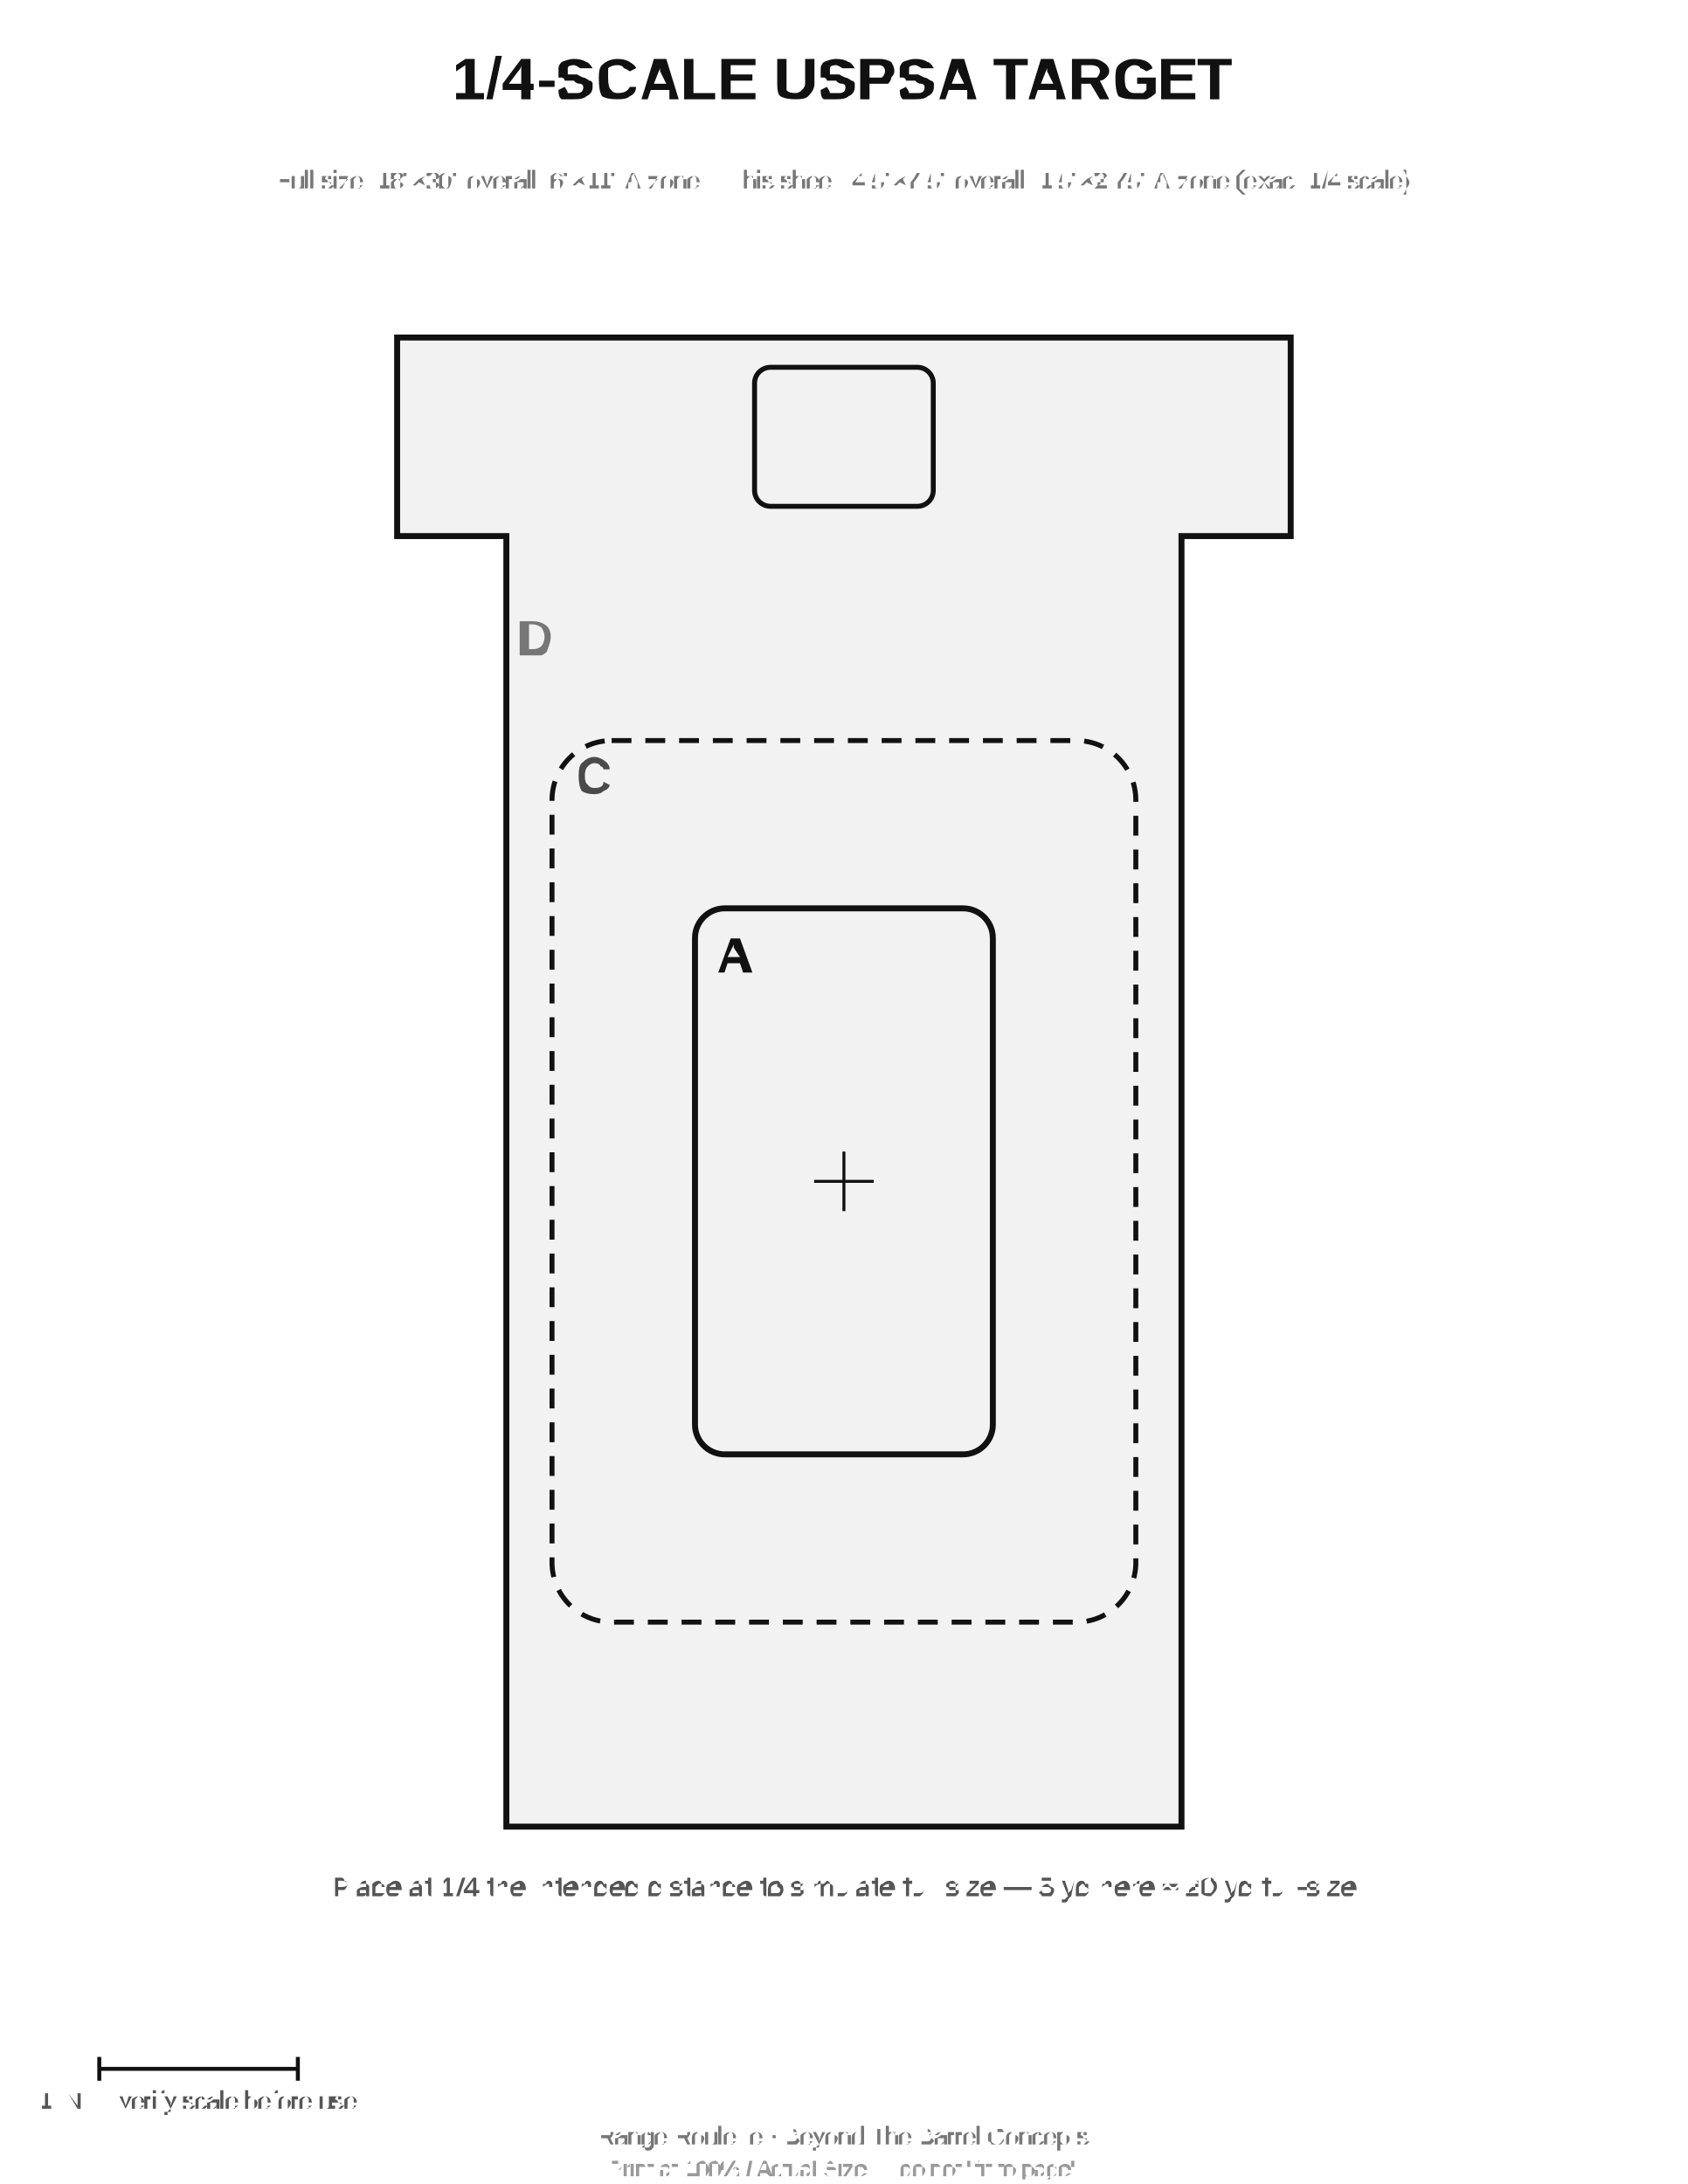
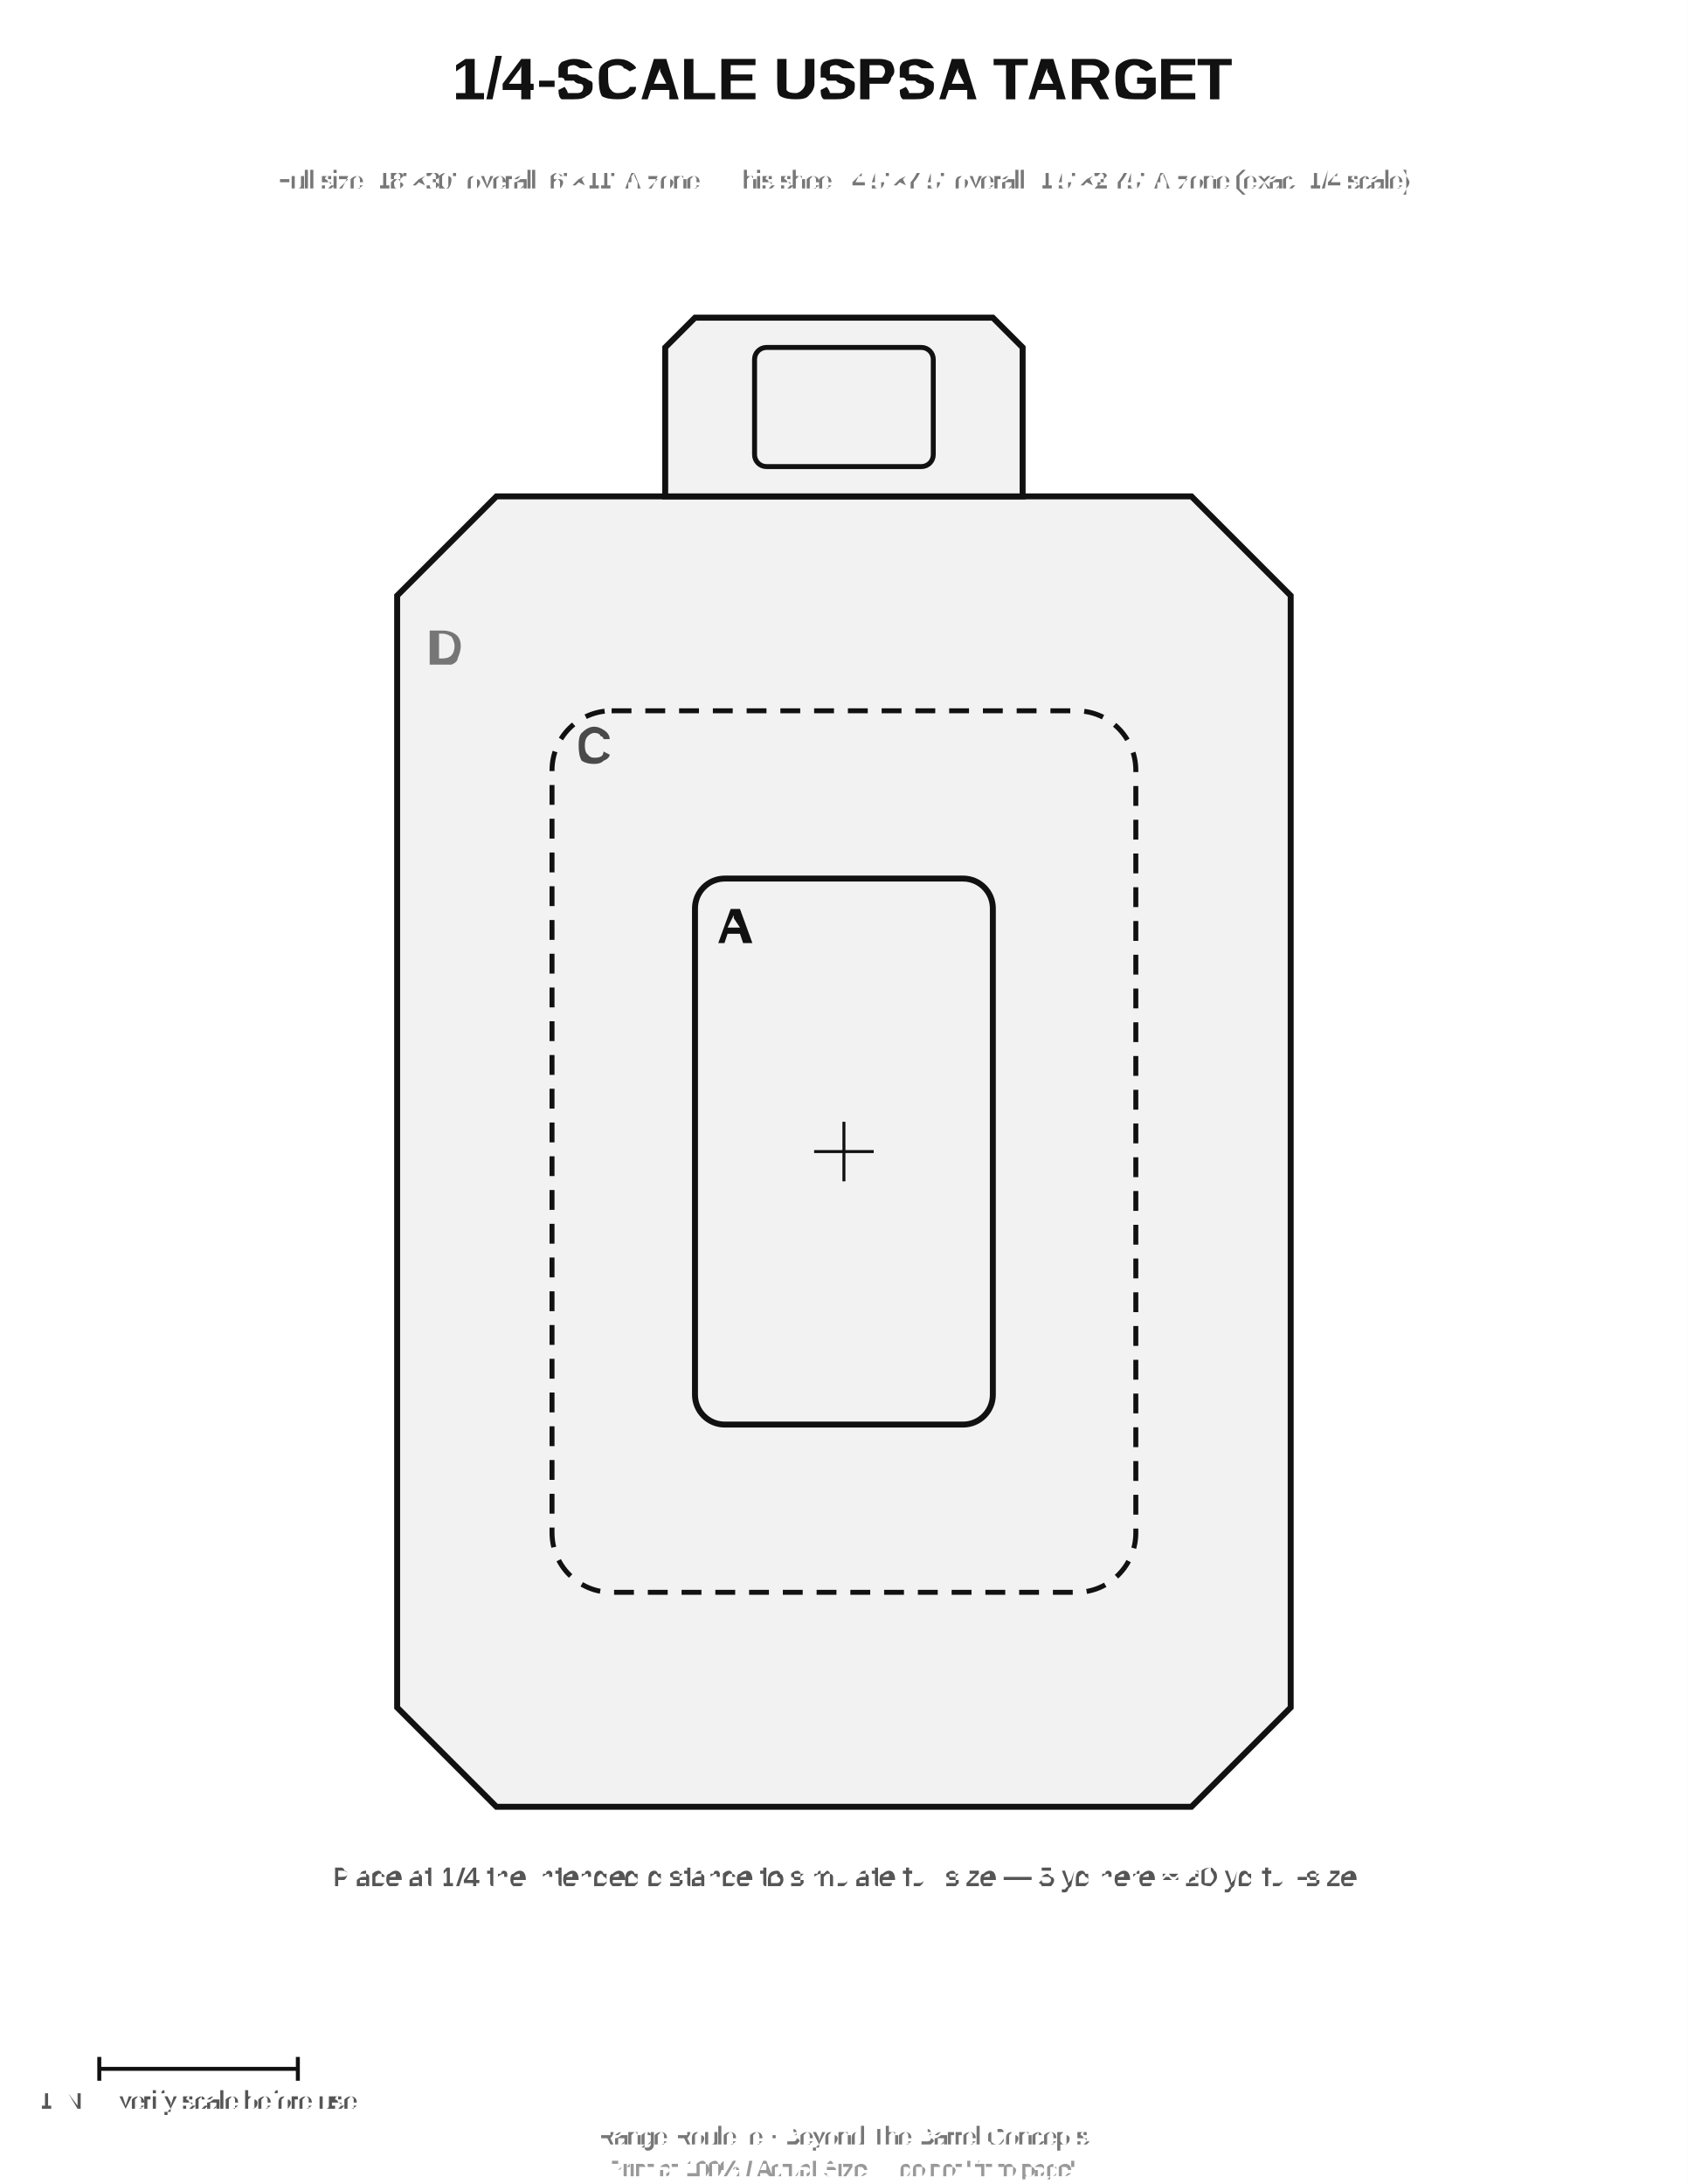
<svg xmlns="http://www.w3.org/2000/svg" viewBox="0 0 8.5 11" width="8.5in" height="11in">
  <rect x="0" y="0" width="8.5" height="11" fill="#ffffff" />
  <text x="4.25" y="0.5" text-anchor="middle" font-family="Arial, Helvetica, sans-serif" font-size="0.3" font-weight="700" fill="#111111">1/4-SCALE USPSA TARGET</text>
  <text x="4.25" y="0.95" text-anchor="middle" font-family="Arial, Helvetica, sans-serif" font-size="0.12" fill="#777777">Full size: 18"×30" overall, 6"×11" A-zone — this sheet: 4.5"×7.5" overall, 1.5"×2.75" A-zone (exact 1/4 scale)</text>
-   <path d="M 2.0 1.7 L 6.5 1.7 L 6.5 2.7 L 5.95 2.7 L 5.95 9.2 L 2.55 9.2 L 2.55 2.7 L 2.0 2.7 Z" fill="#f2f2f2" stroke="#111111" stroke-width="0.03" />
-   <rect x="3.8" y="1.85" width="0.9" height="0.7" rx="0.08" fill="none" stroke="#111111" stroke-width="0.025" />
-   <rect x="2.78" y="3.73" width="2.94" height="4.44" rx="0.3" fill="none" stroke="#111111" stroke-width="0.025" stroke-dasharray="0.1 0.07" />
-   <rect x="3.5" y="4.575" width="1.5" height="2.75" rx="0.15" fill="none" stroke="#111111" stroke-width="0.03" />
-   <line x1="4.1" y1="5.95" x2="4.4" y2="5.95" stroke="#111111" stroke-width="0.015" />
-   <line x1="4.25" y1="5.8" x2="4.25" y2="6.1" stroke="#111111" stroke-width="0.015" />
-   <text x="2.6" y="3.3" font-family="Arial, Helvetica, sans-serif" font-size="0.26" font-weight="700" fill="#111111" opacity="0.55">D</text>
-   <text x="2.9" y="4.0" font-family="Arial, Helvetica, sans-serif" font-size="0.26" font-weight="700" fill="#111111" opacity="0.75">C</text>
-   <text x="3.6" y="4.9" font-family="Arial, Helvetica, sans-serif" font-size="0.26" font-weight="700" fill="#111111">A</text>
-   <text x="4.25" y="9.55" text-anchor="middle" font-family="Arial, Helvetica, sans-serif" font-size="0.14" fill="#555555">Place at 1/4 the intended distance to simulate full size — 5 yd here ≈ 20 yd full-size</text>
+   <path d="M 2.5 2.5 L 6.0 2.5 L 6.5 3.0 L 6.5 8.6 L 6.0 9.1 L 2.5 9.1 L 2.0 8.6 L 2.0 3.0 Z" fill="#f2f2f2" stroke="#111111" stroke-width="0.03" />
+   <path d="M 3.35 2.5 L 3.35 1.75 L 3.5 1.6 L 5.0 1.6 L 5.15 1.75 L 5.15 2.5 Z" fill="#f2f2f2" stroke="#111111" stroke-width="0.03" />
+   <rect x="3.8" y="1.75" width="0.9" height="0.6" rx="0.06" fill="none" stroke="#111111" stroke-width="0.025" />
+   <rect x="2.78" y="3.58" width="2.94" height="4.44" rx="0.3" fill="none" stroke="#111111" stroke-width="0.025" stroke-dasharray="0.1 0.07" />
+   <rect x="3.5" y="4.425" width="1.5" height="2.75" rx="0.15" fill="none" stroke="#111111" stroke-width="0.03" />
+   <line x1="4.1" y1="5.8" x2="4.4" y2="5.8" stroke="#111111" stroke-width="0.015" />
+   <line x1="4.25" y1="5.65" x2="4.25" y2="5.95" stroke="#111111" stroke-width="0.015" />
+   <text x="2.15" y="3.35" font-family="Arial, Helvetica, sans-serif" font-size="0.26" font-weight="700" fill="#111111" opacity="0.55">D</text>
+   <text x="2.9" y="3.85" font-family="Arial, Helvetica, sans-serif" font-size="0.26" font-weight="700" fill="#111111" opacity="0.75">C</text>
+   <text x="3.6" y="4.75" font-family="Arial, Helvetica, sans-serif" font-size="0.26" font-weight="700" fill="#111111">A</text>
+   <text x="4.25" y="9.5" text-anchor="middle" font-family="Arial, Helvetica, sans-serif" font-size="0.14" fill="#555555">Place at 1/4 the intended distance to simulate full size — 5 yd here ≈ 20 yd full-size</text>
  <line x1="0.5" y1="10.42" x2="1.5" y2="10.42" stroke="#111111" stroke-width="0.02" />
  <line x1="0.5" y1="10.36" x2="0.5" y2="10.48" stroke="#111111" stroke-width="0.02" />
  <line x1="1.5" y1="10.36" x2="1.5" y2="10.48" stroke="#111111" stroke-width="0.02" />
  <text x="1.0" y="10.62" text-anchor="middle" font-family="Arial, Helvetica, sans-serif" font-size="0.12" fill="#555555">1 IN — verify scale before use</text>
  <text x="4.25" y="10.8" text-anchor="middle" font-family="Arial, Helvetica, sans-serif" font-size="0.12" fill="#777777">Range Roulette · Beyond The Barrel Concepts</text>
  <text x="4.25" y="10.96" text-anchor="middle" font-family="Arial, Helvetica, sans-serif" font-size="0.11" fill="#999999">Print at 100% / Actual Size — do not "fit to page"</text>
</svg>
